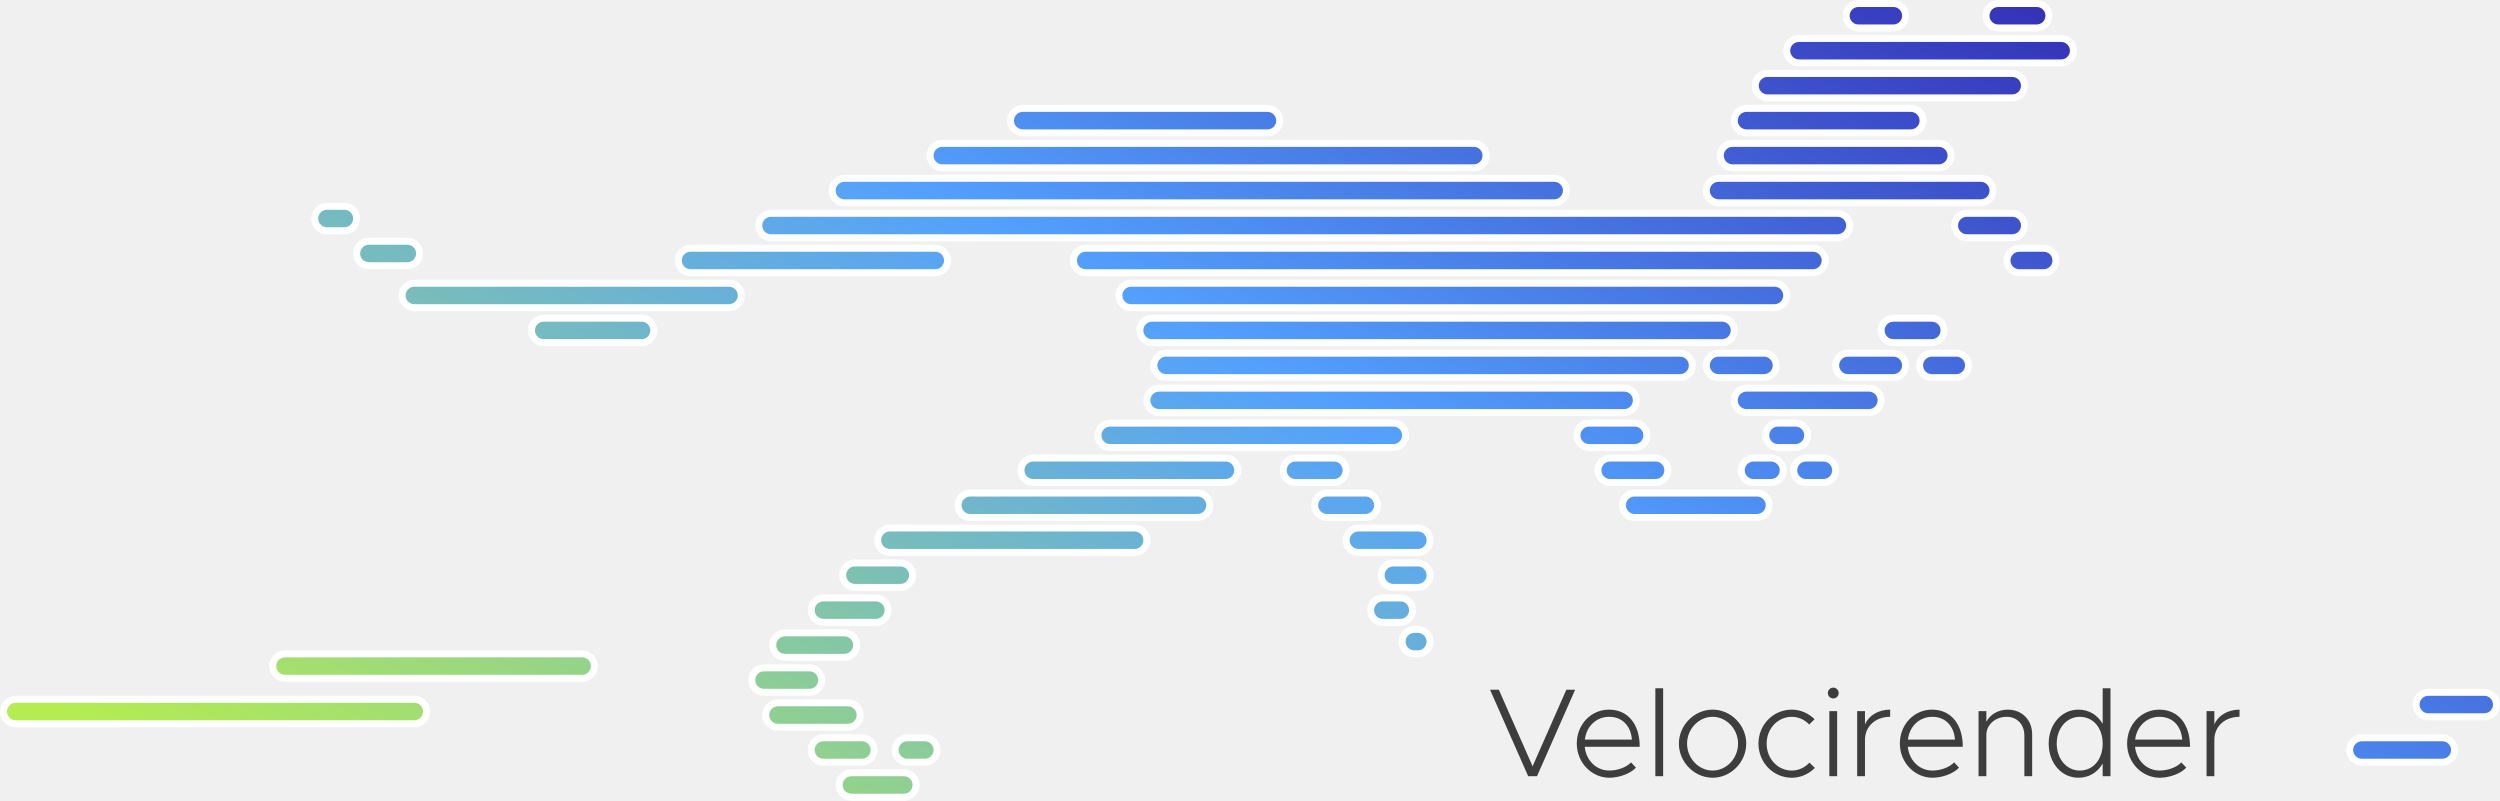
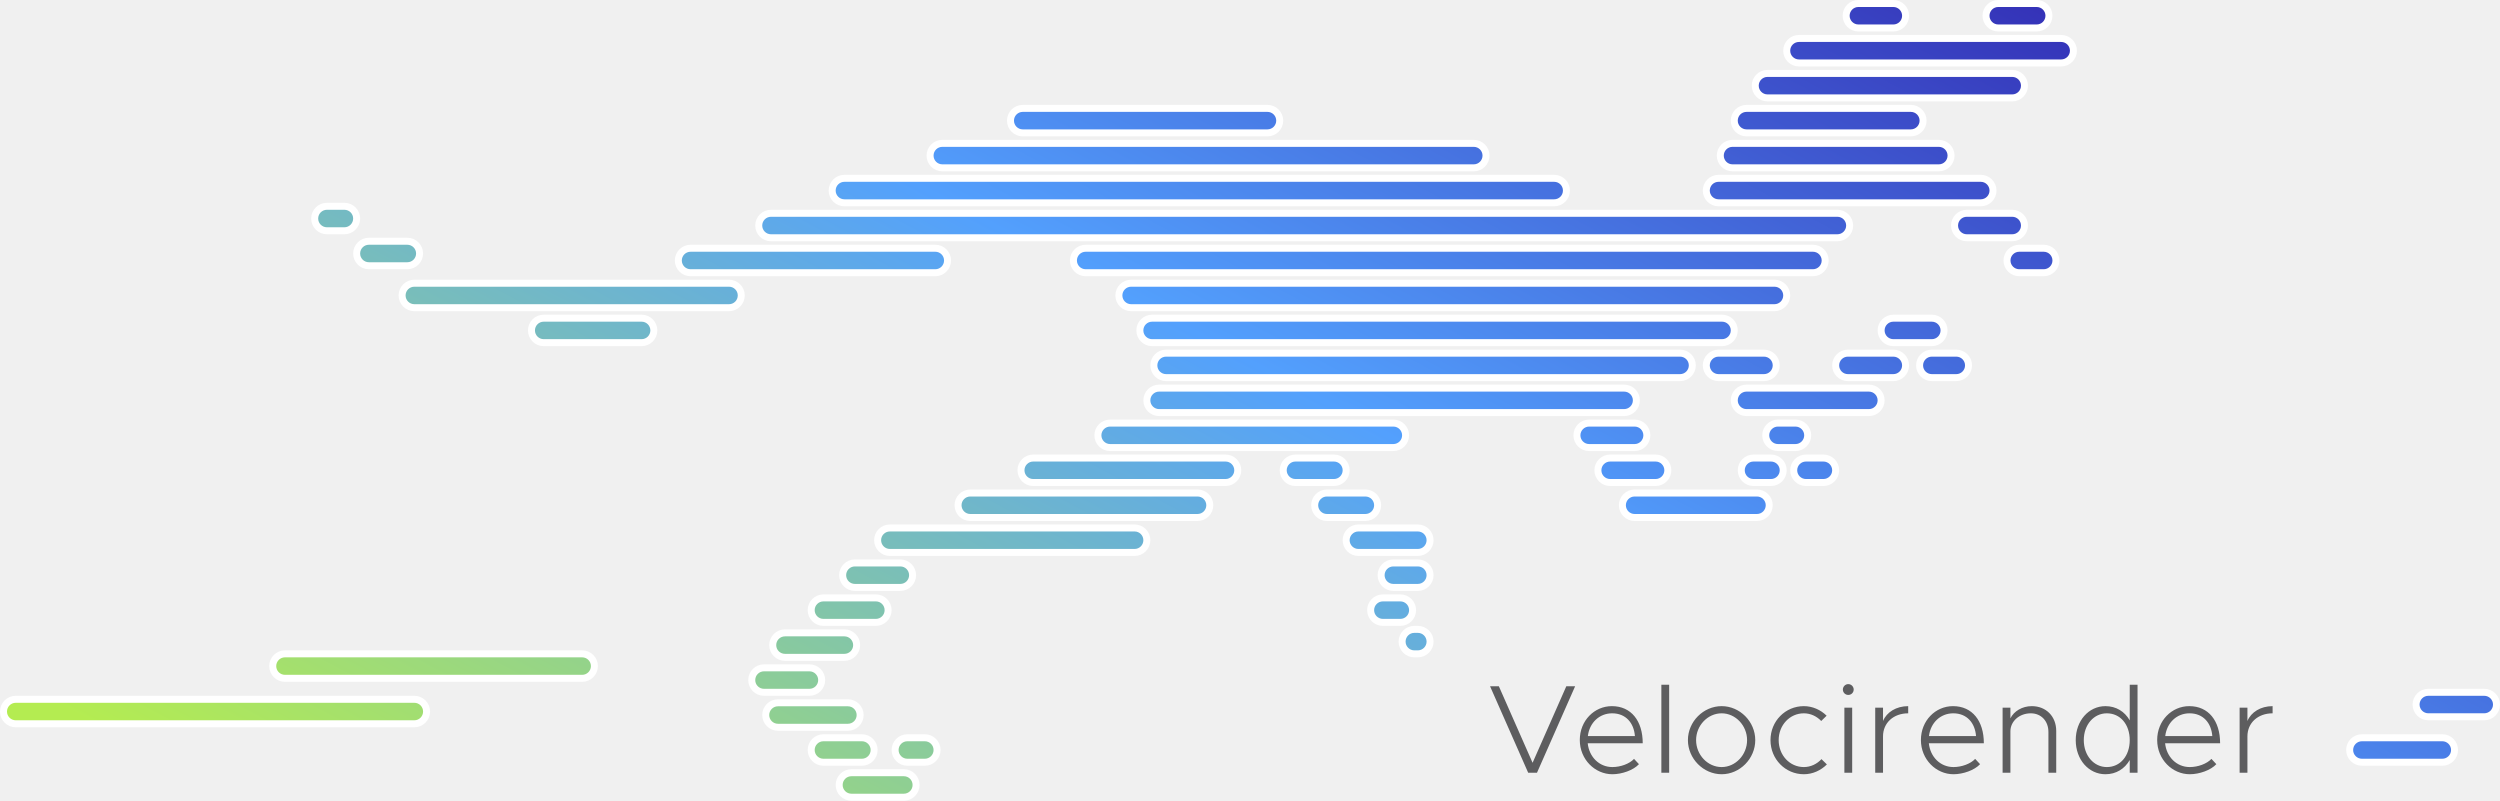
<svg xmlns="http://www.w3.org/2000/svg" width="715" height="229" viewBox="0 0 715 229">
  <defs>
    <linearGradient id="logo-velocirender-a" x1="104.878%" x2="1.784%" y1="26.272%" y2="87.046%">
      <stop offset="0%" stop-color="#3023AE" />
      <stop offset="47.525%" stop-color="#53A0FD" />
      <stop offset="100%" stop-color="#B4EC51" />
    </linearGradient>
  </defs>
  <g fill="none" fill-rule="evenodd" transform="translate(1 1)">
    <path fill="url(#logo-velocirender-a)" stroke="#FFF" stroke-width="2" d="M530.5,0 L540.5,0 C542.433,-3.55085719e-16 544,1.567 544,3.5 C544,5.433 542.433,7 540.5,7 L530.5,7 C528.567,7 527,5.433 527,3.5 C527,1.567 528.567,3.55085719e-16 530.5,0 Z M570.5,0 L581.5,0 C583.433,-3.55085719e-16 585,1.567 585,3.5 C585,5.433 583.433,7 581.5,7 L570.5,7 C568.567,7 567,5.433 567,3.5 C567,1.567 568.567,3.55085719e-16 570.5,0 Z M513.5,10 L588.5,10 C590.433,10 592,11.567 592,13.5 C592,15.433 590.433,17 588.5,17 L513.5,17 C511.567,17 510,15.433 510,13.5 C510,11.567 511.567,10 513.5,10 Z M504.5,20 L574.5,20 C576.433,20 578,21.567 578,23.5 C578,25.433 576.433,27 574.5,27 L504.5,27 C502.567,27 501,25.433 501,23.5 C501,21.567 502.567,20 504.5,20 Z M498.5,30 L545.5,30 C547.433,30 549,31.567 549,33.5 C549,35.433 547.433,37 545.5,37 L498.5,37 C496.567,37 495,35.433 495,33.5 C495,31.567 496.567,30 498.5,30 Z M291.5,30 L361.5,30 C363.433,30 365,31.567 365,33.5 C365,35.433 363.433,37 361.5,37 L291.5,37 C289.567,37 288,35.433 288,33.5 C288,31.567 289.567,30 291.5,30 Z M494.5,40 L553.5,40 C555.433,40 557,41.567 557,43.5 C557,45.433 555.433,47 553.5,47 L494.5,47 C492.567,47 491,45.433 491,43.5 C491,41.567 492.567,40 494.5,40 Z M268.5,40 L420.5,40 C422.433,40 424,41.567 424,43.5 C424,45.433 422.433,47 420.5,47 L268.5,47 C266.567,47 265,45.433 265,43.5 C265,41.567 266.567,40 268.5,40 Z M490.5,50 L565.5,50 C567.433,50 569,51.567 569,53.5 C569,55.433 567.433,57 565.5,57 L490.5,57 C488.567,57 487,55.433 487,53.5 C487,51.567 488.567,50 490.5,50 Z M240.5,50 L443.5,50 C445.433,50 447,51.567 447,53.5 C447,55.433 445.433,57 443.5,57 L240.5,57 C238.567,57 237,55.433 237,53.5 C237,51.567 238.567,50 240.5,50 Z M322.5,80 L506.5,80 C508.433,80 510,81.567 510,83.5 C510,85.433 508.433,87 506.5,87 L322.5,87 C320.567,87 319,85.433 319,83.5 C319,81.567 320.567,80 322.5,80 Z M117.5,80 L207.5,80 C209.433,80 211,81.567 211,83.5 C211,85.433 209.433,87 207.5,87 L117.5,87 C115.567,87 114,85.433 114,83.5 C114,81.567 115.567,80 117.5,80 Z M154.5,90 L182.5,90 C184.433,90 186,91.567 186,93.5 C186,95.433 184.433,97 182.5,97 L154.5,97 C152.567,97 151,95.433 151,93.5 C151,91.567 152.567,90 154.5,90 Z M104.5,68 L115.5,68 C117.433,68 119,69.567 119,71.5 C119,73.433 117.433,75 115.5,75 L104.5,75 C102.567,75 101,73.433 101,71.5 C101,69.567 102.567,68 104.5,68 Z M92.5,58 L97.5,58 C99.433,58 101,59.567 101,61.5 C101,63.433 99.433,65 97.5,65 L92.5,65 C90.567,65 89,63.433 89,61.5 C89,59.567 90.567,58 92.5,58 Z M328.5,90 L491.5,90 C493.433,90 495,91.567 495,93.5 C495,95.433 493.433,97 491.5,97 L328.5,97 C326.567,97 325,95.433 325,93.5 C325,91.567 326.567,90 328.5,90 Z M332.5,100 L479.5,100 C481.433,100 483,101.567 483,103.5 C483,105.433 481.433,107 479.5,107 L332.5,107 C330.567,107 329,105.433 329,103.5 C329,101.567 330.567,100 332.5,100 Z M330.5,110 L463.5,110 C465.433,110 467,111.567 467,113.5 C467,115.433 465.433,117 463.5,117 L330.5,117 C328.567,117 327,115.433 327,113.5 C327,111.567 328.567,110 330.5,110 Z M490.5,100 L503.5,100 C505.433,100 507,101.567 507,103.5 C507,105.433 505.433,107 503.5,107 L490.5,107 C488.567,107 487,105.433 487,103.5 C487,101.567 488.567,100 490.5,100 Z M540.5,90 L551.5,90 C553.433,90 555,91.567 555,93.5 C555,95.433 553.433,97 551.5,97 L540.5,97 C538.567,97 537,95.433 537,93.5 C537,91.567 538.567,90 540.5,90 Z M453.5,120 L466.5,120 C468.433,120 470,121.567 470,123.5 C470,125.433 468.433,127 466.5,127 L453.5,127 C451.567,127 450,125.433 450,123.5 C450,121.567 451.567,120 453.5,120 Z M316.5,120 L397.5,120 C399.433,120 401,121.567 401,123.5 C401,125.433 399.433,127 397.5,127 L316.5,127 C314.567,127 313,125.433 313,123.5 C313,121.567 314.567,120 316.5,120 Z M369.5,130 L380.5,130 C382.433,130 384,131.567 384,133.5 C384,135.433 382.433,137 380.5,137 L369.5,137 C367.567,137 366,135.433 366,133.5 C366,131.567 367.567,130 369.5,130 Z M294.5,130 L349.5,130 C351.433,130 353,131.567 353,133.5 C353,135.433 351.433,137 349.5,137 L294.5,137 C292.567,137 291,135.433 291,133.5 C291,131.567 292.567,130 294.5,130 Z M276.5,140 L341.5,140 C343.433,140 345,141.567 345,143.5 C345,145.433 343.433,147 341.5,147 L276.5,147 C274.567,147 273,145.433 273,143.5 C273,141.567 274.567,140 276.5,140 Z M253.5,150 L323.5,150 C325.433,150 327,151.567 327,153.5 C327,155.433 325.433,157 323.5,157 L253.5,157 C251.567,157 250,155.433 250,153.5 C250,151.567 251.567,150 253.5,150 Z M243.5,160 L256.5,160 C258.433,160 260,161.567 260,163.5 C260,165.433 258.433,167 256.5,167 L243.5,167 C241.567,167 240,165.433 240,163.5 C240,161.567 241.567,160 243.5,160 Z M234.5,170 L249.5,170 C251.433,170 253,171.567 253,173.5 C253,175.433 251.433,177 249.5,177 L234.5,177 C232.567,177 231,175.433 231,173.5 C231,171.567 232.567,170 234.5,170 Z M223.5,180 L240.5,180 C242.433,180 244,181.567 244,183.5 C244,185.433 242.433,187 240.5,187 L223.5,187 C221.567,187 220,185.433 220,183.5 C220,181.567 221.567,180 223.5,180 Z M217.5,190 L230.5,190 C232.433,190 234,191.567 234,193.5 C234,195.433 232.433,197 230.5,197 L217.5,197 C215.567,197 214,195.433 214,193.5 C214,191.567 215.567,190 217.5,190 Z M221.5,200 L241.5,200 C243.433,200 245,201.567 245,203.5 C245,205.433 243.433,207 241.5,207 L221.5,207 C219.567,207 218,205.433 218,203.5 C218,201.567 219.567,200 221.5,200 Z M80.5,186 L165.5,186 C167.433,186 169,187.567 169,189.5 C169,191.433 167.433,193 165.5,193 L80.5,193 C78.567,193 77,191.433 77,189.5 C77,187.567 78.567,186 80.5,186 Z M693.5,197 L709.5,197 C711.433,197 713,198.567 713,200.5 C713,202.433 711.433,204 709.5,204 L693.5,204 C691.567,204 690,202.433 690,200.5 C690,198.567 691.567,197 693.5,197 Z M3.5,199 L117.5,199 C119.433,199 121,200.567 121,202.5 C121,204.433 119.433,206 117.5,206 L3.5,206 C1.567,206 2.36723813e-16,204.433 0,202.5 C-2.36723813e-16,200.567 1.567,199 3.5,199 Z M674.5,210 L697.5,210 C699.433,210 701,211.567 701,213.5 C701,215.433 699.433,217 697.5,217 L674.5,217 C672.567,217 671,215.433 671,213.5 C671,211.567 672.567,210 674.5,210 Z M234.5,210 L245.5,210 C247.433,210 249,211.567 249,213.5 C249,215.433 247.433,217 245.5,217 L234.5,217 C232.567,217 231,215.433 231,213.5 C231,211.567 232.567,210 234.5,210 Z M258.5,210 L263.5,210 C265.433,210 267,211.567 267,213.5 C267,215.433 265.433,217 263.5,217 L258.5,217 C256.567,217 255,215.433 255,213.5 C255,211.567 256.567,210 258.5,210 Z M242.5,220 L257.5,220 C259.433,220 261,221.567 261,223.5 C261,225.433 259.433,227 257.5,227 L242.5,227 C240.567,227 239,225.433 239,223.5 C239,221.567 240.567,220 242.5,220 Z M378.5,140 L389.5,140 C391.433,140 393,141.567 393,143.5 C393,145.433 391.433,147 389.5,147 L378.5,147 C376.567,147 375,145.433 375,143.5 C375,141.567 376.567,140 378.5,140 Z M397.5,160 L404.5,160 C406.433,160 408,161.567 408,163.5 C408,165.433 406.433,167 404.5,167 L397.5,167 C395.567,167 394,165.433 394,163.5 C394,161.567 395.567,160 397.5,160 Z M387.5,150 L404.5,150 C406.433,150 408,151.567 408,153.5 C408,155.433 406.433,157 404.5,157 L387.5,157 C385.567,157 384,155.433 384,153.5 C384,151.567 385.567,150 387.5,150 Z M394.5,170 L399.5,170 C401.433,170 403,171.567 403,173.5 C403,175.433 401.433,177 399.5,177 L394.5,177 C392.567,177 391,175.433 391,173.5 C391,171.567 392.567,170 394.5,170 Z M459.5,130 L472.5,130 C474.433,130 476,131.567 476,133.5 C476,135.433 474.433,137 472.5,137 L459.5,137 C457.567,137 456,135.433 456,133.5 C456,131.567 457.567,130 459.5,130 Z M466.5,140 L501.5,140 C503.433,140 505,141.567 505,143.5 C505,145.433 503.433,147 501.5,147 L466.5,147 C464.567,147 463,145.433 463,143.5 C463,141.567 464.567,140 466.5,140 Z M498.5,110 L533.5,110 C535.433,110 537,111.567 537,113.5 C537,115.433 535.433,117 533.5,117 L498.5,117 C496.567,117 495,115.433 495,113.5 C495,111.567 496.567,110 498.5,110 Z M500.5,130 L505.5,130 C507.433,130 509,131.567 509,133.5 C509,135.433 507.433,137 505.5,137 L500.5,137 C498.567,137 497,135.433 497,133.5 C497,131.567 498.567,130 500.5,130 Z M507.5,120 L512.5,120 C514.433,120 516,121.567 516,123.5 C516,125.433 514.433,127 512.5,127 L507.5,127 C505.567,127 504,125.433 504,123.5 C504,121.567 505.567,120 507.5,120 Z M515.5,130 L520.5,130 C522.433,130 524,131.567 524,133.5 C524,135.433 522.433,137 520.5,137 L515.5,137 C513.567,137 512,135.433 512,133.5 C512,131.567 513.567,130 515.5,130 Z M403.5,179 L404.5,179 C406.433,179 408,180.567 408,182.5 C408,184.433 406.433,186 404.5,186 L403.5,186 C401.567,186 400,184.433 400,182.5 C400,180.567 401.567,179 403.5,179 Z M527.5,100 L540.5,100 C542.433,100 544,101.567 544,103.5 C544,105.433 542.433,107 540.5,107 L527.5,107 C525.567,107 524,105.433 524,103.5 C524,101.567 525.567,100 527.5,100 Z M551.5,100 L558.5,100 C560.433,100 562,101.567 562,103.5 C562,105.433 560.433,107 558.5,107 L551.5,107 C549.567,107 548,105.433 548,103.5 C548,101.567 549.567,100 551.5,100 Z M219.5,60 L524.5,60 C526.433,60 528,61.567 528,63.5 C528,65.433 526.433,67 524.5,67 L219.5,67 C217.567,67 216,65.433 216,63.5 C216,61.567 217.567,60 219.5,60 Z M309.5,70 L517.5,70 C519.433,70 521,71.567 521,73.5 C521,75.433 519.433,77 517.5,77 L309.5,77 C307.567,77 306,75.433 306,73.5 C306,71.567 307.567,70 309.5,70 Z M196.5,70 L266.5,70 C268.433,70 270,71.567 270,73.5 C270,75.433 268.433,77 266.5,77 L196.5,77 C194.567,77 193,75.433 193,73.5 C193,71.567 194.567,70 196.5,70 Z M561.5,60 L574.5,60 C576.433,60 578,61.567 578,63.5 C578,65.433 576.433,67 574.5,67 L561.5,67 C559.567,67 558,65.433 558,63.5 C558,61.567 559.567,60 561.5,60 Z M576.5,70 L583.5,70 C585.433,70 587,71.567 587,73.5 C587,75.433 585.433,77 583.5,77 L576.5,77 C574.567,77 573,75.433 573,73.5 C573,71.567 574.567,70 576.5,70 Z" />
-     <path fill="#3E3D3D" d="M446.968,196.268 L449.488,196.268 L438.58,221 L436.06,221 L425.152,196.268 L427.672,196.268 L437.32,218.156 L446.968,196.268 Z M459.284,219.38 C461.624,219.38 464.18,218.444 465.476,217.04 L466.88,218.552 C465.296,220.28 462.02,221.432 459.284,221.432 C454.316,221.432 449.96,217.22 449.96,211.64 C449.96,206.132 454.1,201.956 459.14,201.956 C464.648,201.956 467.96,206.168 467.96,212.576 L452.228,212.576 C452.624,216.428 455.468,219.38 459.284,219.38 Z M459.212,204.008 C455.576,204.008 452.732,206.672 452.264,210.524 L465.728,210.524 C465.44,206.78 463.136,204.008 459.212,204.008 Z M472.428,221 L472.428,195.836 L474.66,195.836 L474.66,221 L472.428,221 Z M488.812,221.432 C483.592,221.432 479.164,216.968 479.164,211.676 C479.164,206.384 483.592,201.956 488.812,201.956 C494.032,201.956 498.424,206.384 498.424,211.676 C498.424,216.968 494.032,221.432 488.812,221.432 Z M488.812,219.38 C492.772,219.38 496.084,215.888 496.084,211.676 C496.084,207.5 492.772,204.008 488.812,204.008 C484.816,204.008 481.504,207.5 481.504,211.676 C481.504,215.888 484.816,219.38 488.812,219.38 Z M511.46,221.432 C506.168,221.432 501.92,217.112 501.92,211.676 C501.92,206.24 506.168,201.956 511.46,201.956 C513.944,201.956 516.248,203 517.976,204.692 L516.428,206.204 C515.132,204.836 513.368,204.008 511.46,204.008 C507.428,204.008 504.26,207.392 504.26,211.676 C504.26,215.996 507.428,219.38 511.46,219.38 C513.404,219.38 515.204,218.516 516.5,217.112 L518.048,218.624 C516.32,220.352 513.98,221.432 511.46,221.432 Z M523.308,198.752 C522.444,198.752 521.76,198.068 521.76,197.204 C521.76,196.376 522.444,195.656 523.308,195.656 C524.172,195.656 524.856,196.376 524.856,197.204 C524.856,198.068 524.172,198.752 523.308,198.752 Z M522.192,221 L522.192,202.388 L524.424,202.388 L524.424,221 L522.192,221 Z M532.384,206.204 C533.428,203.684 536.164,201.956 539.584,201.956 L539.584,204.008 C535.372,204.008 532.384,206.744 532.384,210.596 L532.384,221 L530.152,221 L530.152,202.388 L532.384,202.388 L532.384,206.204 Z M551.684,219.38 C554.024,219.38 556.58,218.444 557.876,217.04 L559.28,218.552 C557.696,220.28 554.42,221.432 551.684,221.432 C546.716,221.432 542.36,217.22 542.36,211.64 C542.36,206.132 546.5,201.956 551.54,201.956 C557.048,201.956 560.36,206.168 560.36,212.576 L544.628,212.576 C545.024,216.428 547.868,219.38 551.684,219.38 Z M551.612,204.008 C547.976,204.008 545.132,206.672 544.664,210.524 L558.128,210.524 C557.84,206.78 555.536,204.008 551.612,204.008 Z M573.216,201.956 C577.32,201.956 580.2,204.908 580.2,209.048 L580.2,221 L577.968,221 L577.968,209.336 C577.968,206.204 575.88,204.008 572.928,204.008 C569.652,204.008 567.096,206.276 567.096,209.156 L567.096,221 L564.864,221 L564.864,202.388 L567.096,202.388 L567.096,205.448 C568.104,203.396 570.48,201.956 573.216,201.956 Z M600.364,195.836 L602.596,195.836 L602.596,221 L600.364,221 L600.364,217.364 C598.924,219.884 596.476,221.432 593.416,221.432 C588.628,221.432 584.92,217.256 584.92,211.676 C584.92,206.132 588.628,201.956 593.416,201.956 C596.476,201.956 598.924,203.504 600.364,206.024 L600.364,195.836 Z M593.812,219.38 C597.664,219.38 600.364,216.176 600.364,211.676 C600.364,207.176 597.664,204.008 593.812,204.008 C590.068,204.008 587.224,207.284 587.224,211.676 C587.224,216.068 590.068,219.38 593.812,219.38 Z M616.676,219.38 C619.016,219.38 621.572,218.444 622.868,217.04 L624.272,218.552 C622.688,220.28 619.412,221.432 616.676,221.432 C611.708,221.432 607.352,217.22 607.352,211.64 C607.352,206.132 611.492,201.956 616.532,201.956 C622.04,201.956 625.352,206.168 625.352,212.576 L609.62,212.576 C610.016,216.428 612.86,219.38 616.676,219.38 Z M616.604,204.008 C612.968,204.008 610.124,206.672 609.656,210.524 L623.12,210.524 C622.832,206.78 620.528,204.008 616.604,204.008 Z M632.304,206.204 C633.348,203.684 636.084,201.956 639.504,201.956 L639.504,204.008 C635.292,204.008 632.304,206.744 632.304,210.596 L632.304,221 L630.072,221 L630.072,202.388 L632.304,202.388 L632.304,206.204 Z" />
+     <path fill="#5D5D5F" d="M446.968,195.268 L449.488,195.268 L438.58,220 L436.06,220 L425.152,195.268 L427.672,195.268 L437.32,217.156 L446.968,195.268 Z M460.144,218.38 C462.484,218.38 465.04,217.444 466.336,216.04 L467.74,217.552 C466.156,219.28 462.88,220.432 460.144,220.432 C455.176,220.432 450.82,216.22 450.82,210.64 C450.82,205.132 454.96,200.956 460,200.956 C465.508,200.956 468.82,205.168 468.82,211.576 L453.088,211.576 C453.484,215.428 456.328,218.38 460.144,218.38 Z M460.072,203.008 C456.436,203.008 453.592,205.672 453.124,209.524 L466.588,209.524 C466.3,205.78 463.996,203.008 460.072,203.008 Z M474.148,220 L474.148,194.836 L476.38,194.836 L476.38,220 L474.148,220 Z M491.392,220.432 C486.172,220.432 481.744,215.968 481.744,210.676 C481.744,205.384 486.172,200.956 491.392,200.956 C496.612,200.956 501.004,205.384 501.004,210.676 C501.004,215.968 496.612,220.432 491.392,220.432 Z M491.392,218.38 C495.352,218.38 498.664,214.888 498.664,210.676 C498.664,206.5 495.352,203.008 491.392,203.008 C487.396,203.008 484.084,206.5 484.084,210.676 C484.084,214.888 487.396,218.38 491.392,218.38 Z M514.9,220.432 C509.608,220.432 505.36,216.112 505.36,210.676 C505.36,205.24 509.608,200.956 514.9,200.956 C517.384,200.956 519.688,202 521.416,203.692 L519.868,205.204 C518.572,203.836 516.808,203.008 514.9,203.008 C510.868,203.008 507.7,206.392 507.7,210.676 C507.7,214.996 510.868,218.38 514.9,218.38 C516.844,218.38 518.644,217.516 519.94,216.112 L521.488,217.624 C519.76,219.352 517.42,220.432 514.9,220.432 Z M527.608,197.752 C526.744,197.752 526.06,197.068 526.06,196.204 C526.06,195.376 526.744,194.656 527.608,194.656 C528.472,194.656 529.156,195.376 529.156,196.204 C529.156,197.068 528.472,197.752 527.608,197.752 Z M526.492,220 L526.492,201.388 L528.724,201.388 L528.724,220 L526.492,220 Z M537.544,205.204 C538.588,202.684 541.324,200.956 544.744,200.956 L544.744,203.008 C540.532,203.008 537.544,205.744 537.544,209.596 L537.544,220 L535.312,220 L535.312,201.388 L537.544,201.388 L537.544,205.204 Z M557.704,218.38 C560.044,218.38 562.6,217.444 563.896,216.04 L565.3,217.552 C563.716,219.28 560.44,220.432 557.704,220.432 C552.736,220.432 548.38,216.22 548.38,210.64 C548.38,205.132 552.52,200.956 557.56,200.956 C563.068,200.956 566.38,205.168 566.38,211.576 L550.648,211.576 C551.044,215.428 553.888,218.38 557.704,218.38 Z M557.632,203.008 C553.996,203.008 551.152,205.672 550.684,209.524 L564.148,209.524 C563.86,205.78 561.556,203.008 557.632,203.008 Z M580.096,200.956 C584.2,200.956 587.08,203.908 587.08,208.048 L587.08,220 L584.848,220 L584.848,208.336 C584.848,205.204 582.76,203.008 579.808,203.008 C576.532,203.008 573.976,205.276 573.976,208.156 L573.976,220 L571.744,220 L571.744,201.388 L573.976,201.388 L573.976,204.448 C574.984,202.396 577.36,200.956 580.096,200.956 Z M608.104,194.836 L610.336,194.836 L610.336,220 L608.104,220 L608.104,216.364 C606.664,218.884 604.216,220.432 601.156,220.432 C596.368,220.432 592.66,216.256 592.66,210.676 C592.66,205.132 596.368,200.956 601.156,200.956 C604.216,200.956 606.664,202.504 608.104,205.024 L608.104,194.836 Z M601.552,218.38 C605.404,218.38 608.104,215.176 608.104,210.676 C608.104,206.176 605.404,203.008 601.552,203.008 C597.808,203.008 594.964,206.284 594.964,210.676 C594.964,215.068 597.808,218.38 601.552,218.38 Z M625.276,218.38 C627.616,218.38 630.172,217.444 631.468,216.04 L632.872,217.552 C631.288,219.28 628.012,220.432 625.276,220.432 C620.308,220.432 615.952,216.22 615.952,210.64 C615.952,205.132 620.092,200.956 625.132,200.956 C630.64,200.956 633.952,205.168 633.952,211.576 L618.22,211.576 C618.616,215.428 621.46,218.38 625.276,218.38 Z M625.204,203.008 C621.568,203.008 618.724,205.672 618.256,209.524 L631.72,209.524 C631.432,205.78 629.128,203.008 625.204,203.008 Z M641.764,205.204 C642.808,202.684 645.544,200.956 648.964,200.956 L648.964,203.008 C644.752,203.008 641.764,205.744 641.764,209.596 L641.764,220 L639.532,220 L639.532,201.388 L641.764,201.388 L641.764,205.204 Z" />
  </g>
</svg>
